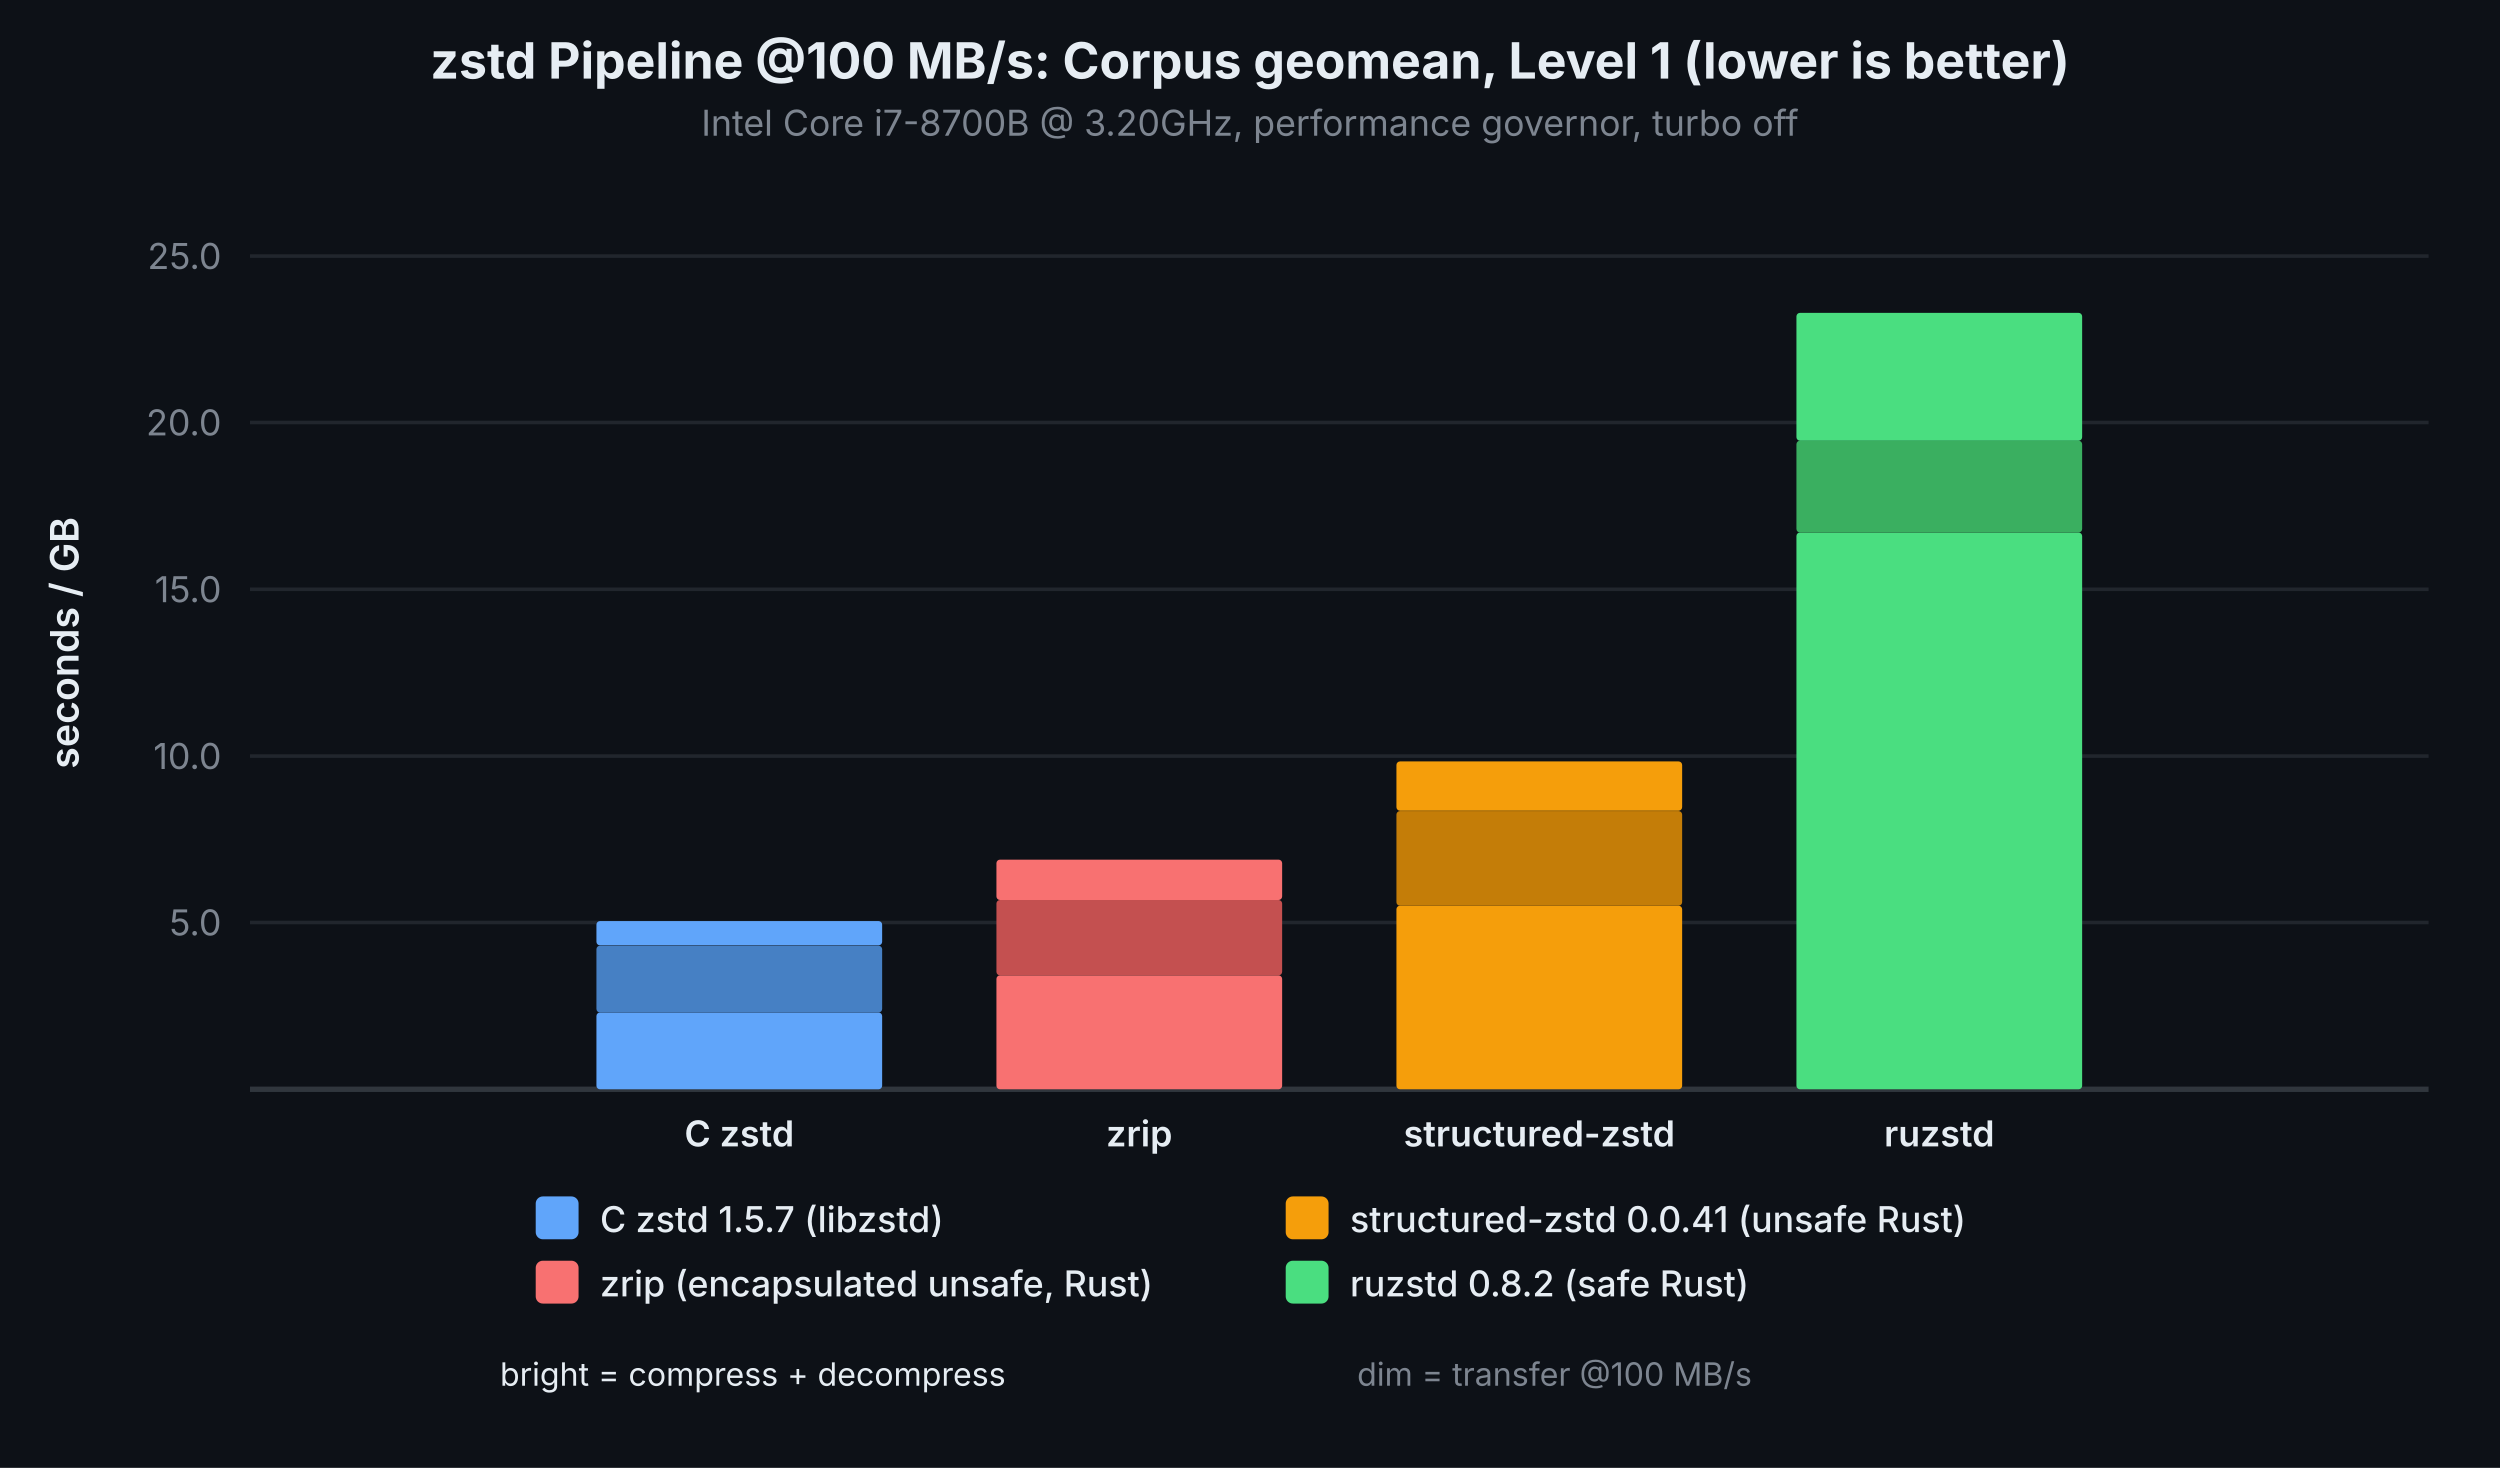
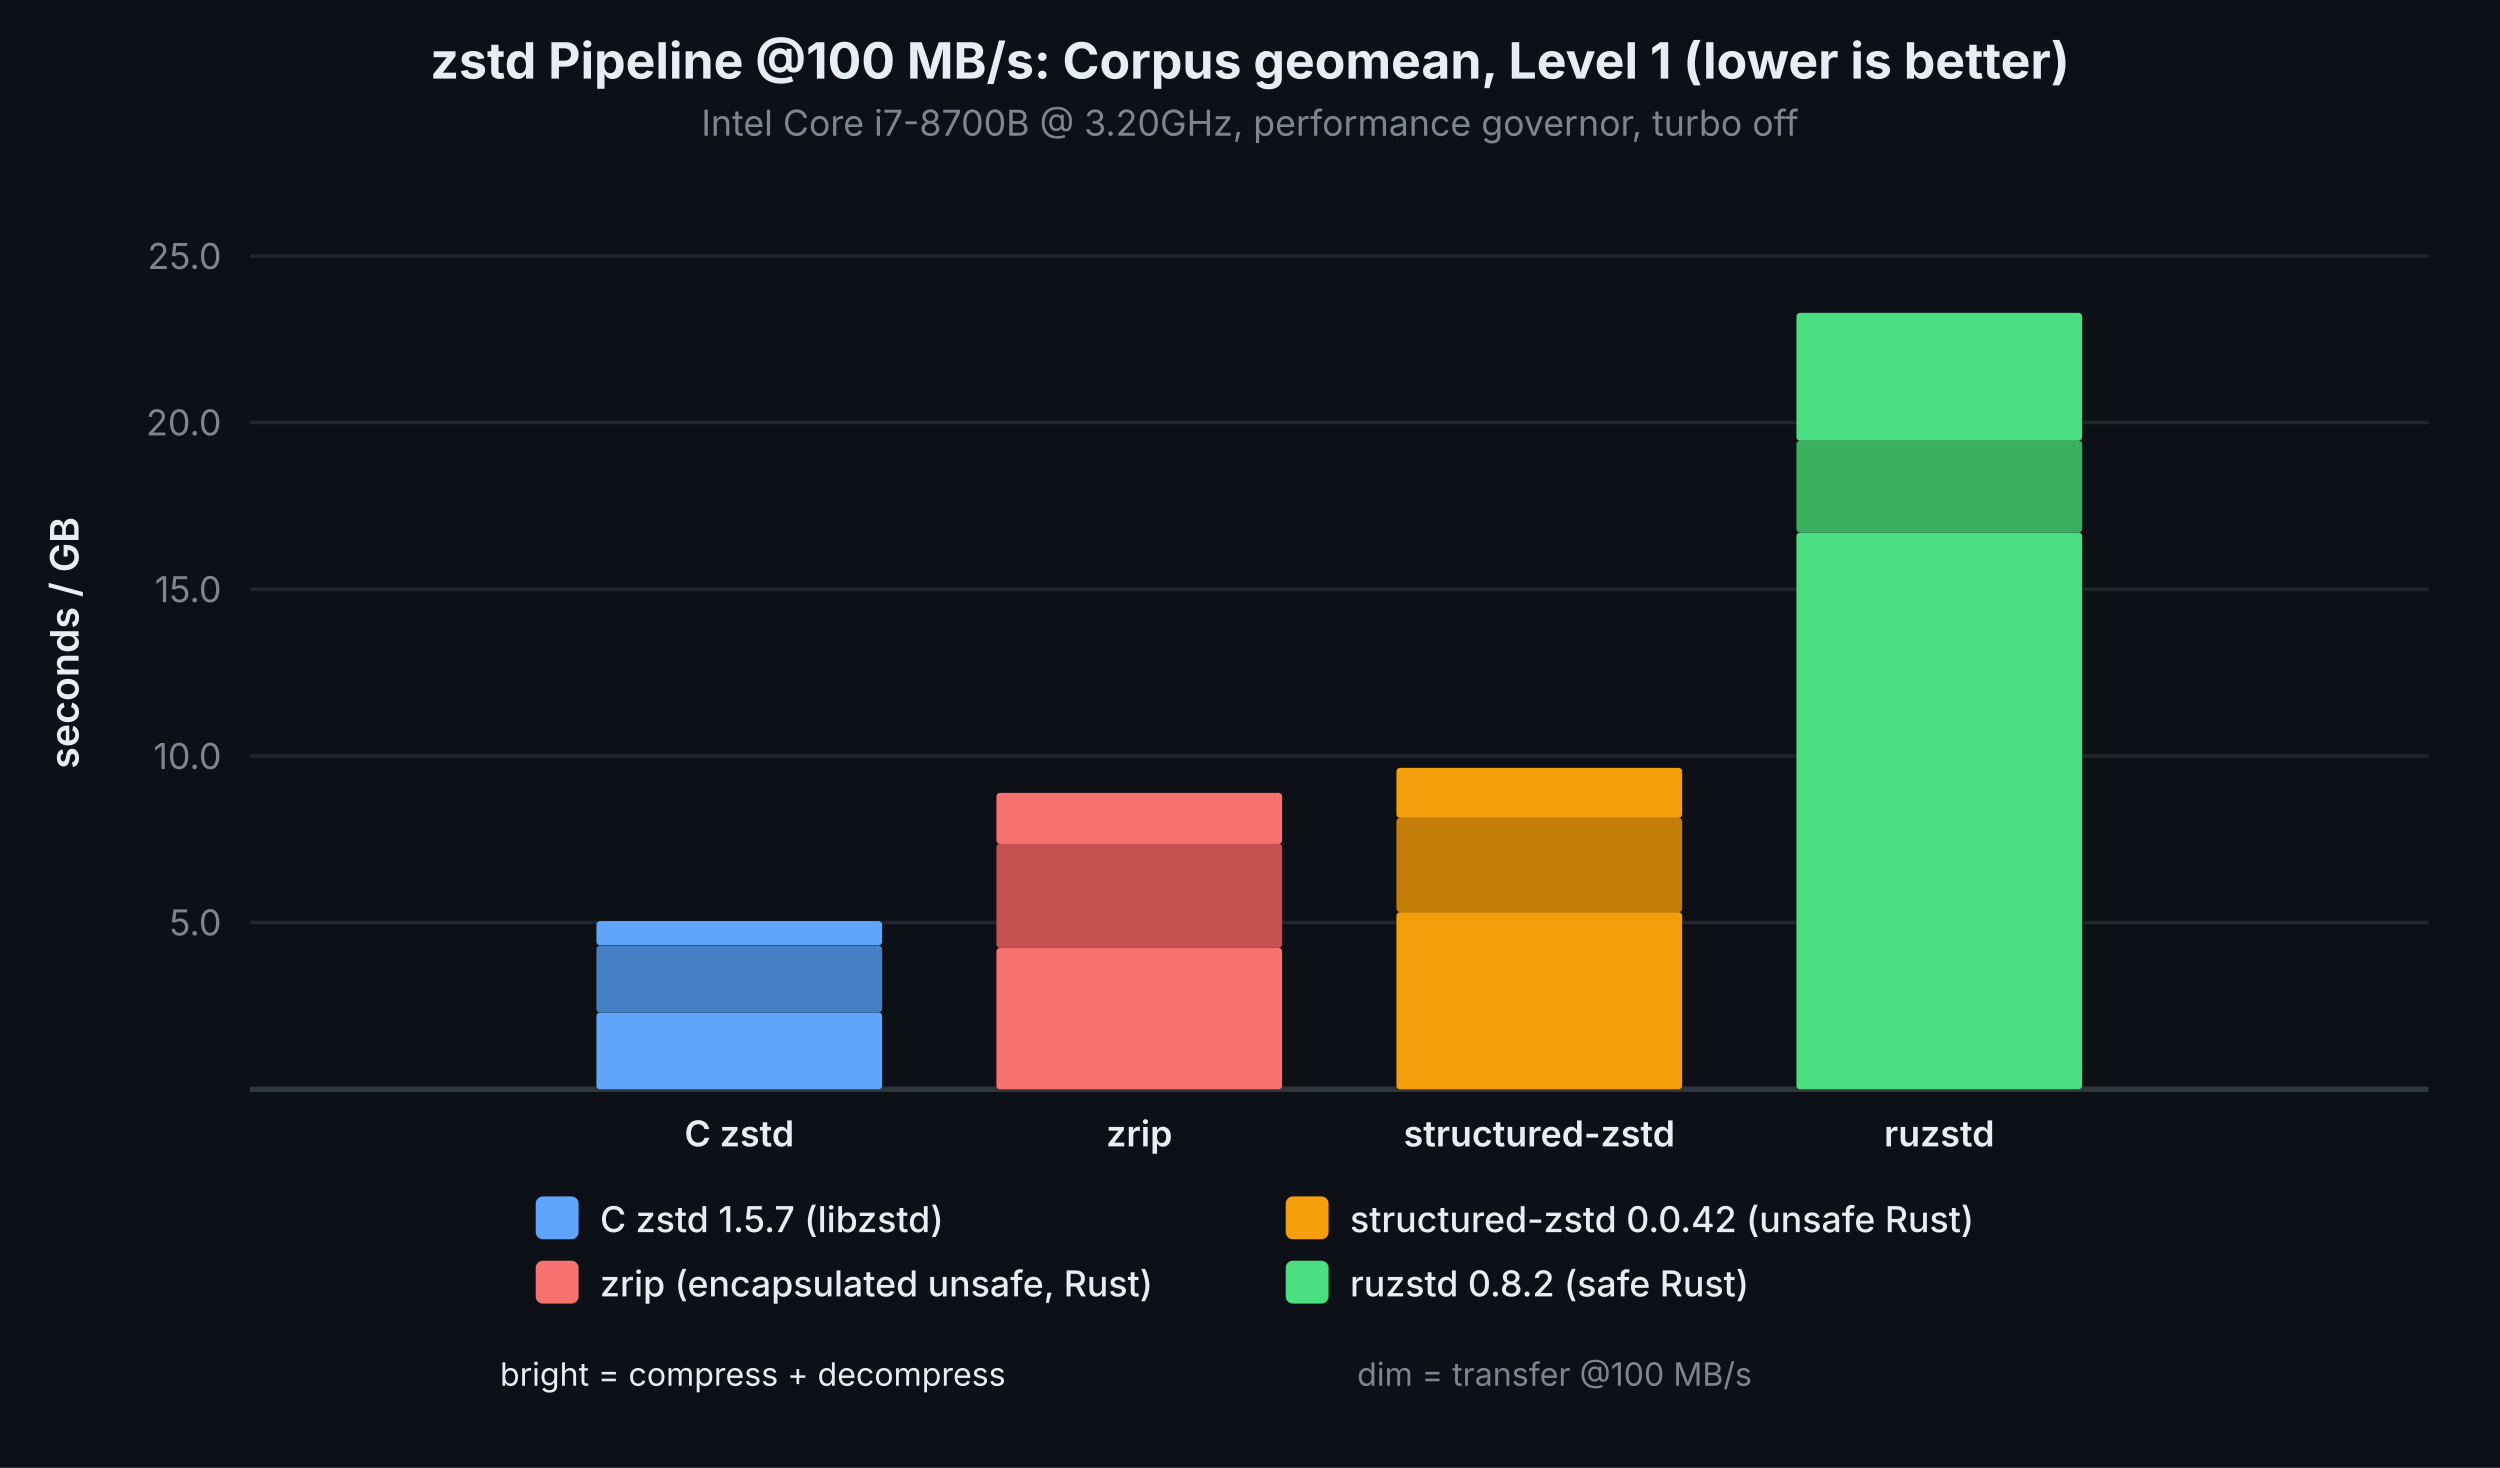
<svg xmlns="http://www.w3.org/2000/svg" viewBox="0 0 700 411" font-family="system-ui, -apple-system, sans-serif">
  <rect width="700" height="411" fill="#0d1117" />
  <text x="350.0" y="22" text-anchor="middle" fill="#e6edf3" font-size="14" font-weight="700">zstd Pipeline @100 MB/s: Corpus geomean, Level 1 (lower is better)</text>
  <text x="350.0" y="38" text-anchor="middle" fill="#7d8590" font-size="10">Intel Core i7-8700B @ 3.20GHz, performance governor, turbo off</text>
  <text x="22" y="180.0" text-anchor="middle" fill="#e6edf3" font-size="11" font-weight="600" transform="rotate(-90,22,180.0)">seconds / GB</text>
  <line x1="70" y1="258.3" x2="680" y2="258.3" stroke="#21262d" stroke-width="1" />
  <text x="62" y="258.3" text-anchor="end" dominant-baseline="middle" fill="#7d8590" font-size="10">5.0</text>
  <line x1="70" y1="211.7" x2="680" y2="211.7" stroke="#21262d" stroke-width="1" />
  <text x="62" y="211.7" text-anchor="end" dominant-baseline="middle" fill="#7d8590" font-size="10">10.0</text>
  <line x1="70" y1="165.0" x2="680" y2="165.0" stroke="#21262d" stroke-width="1" />
  <text x="62" y="165.0" text-anchor="end" dominant-baseline="middle" fill="#7d8590" font-size="10">15.0</text>
  <line x1="70" y1="118.3" x2="680" y2="118.3" stroke="#21262d" stroke-width="1" />
  <text x="62" y="118.3" text-anchor="end" dominant-baseline="middle" fill="#7d8590" font-size="10">20.0</text>
  <line x1="70" y1="71.7" x2="680" y2="71.7" stroke="#21262d" stroke-width="1" />
  <text x="62" y="71.7" text-anchor="end" dominant-baseline="middle" fill="#7d8590" font-size="10">25.0</text>
  <line x1="70" y1="305" x2="680" y2="305" stroke="#30363d" stroke-width="1.5" />
  <rect x="167.0" y="283.5" width="80.0" height="21.5" fill="#60a5fa" rx="1" />
  <rect x="167.0" y="264.8" width="80.0" height="18.7" fill="#4680c4" rx="1" />
  <rect x="167.0" y="257.9" width="80.0" height="6.8" fill="#60a5fa" rx="1" />
  <text x="207.0" y="321" text-anchor="middle" fill="#e6edf3" font-size="10" font-weight="600">C zstd</text>
-   <rect x="279.0" y="273.1" width="80.0" height="31.9" fill="#f87171" rx="1" />
-   <rect x="279.0" y="252.0" width="80.0" height="21.1" fill="#c45050" rx="1" />
-   <rect x="279.0" y="240.7" width="80.0" height="11.3" fill="#f87171" rx="1" />
+   <rect x="279.0" y="265.4" width="80.0" height="39.6" fill="#f87171" rx="1" />
+   <rect x="279.0" y="236.2" width="80.0" height="29.2" fill="#c45050" rx="1" />
+   <rect x="279.0" y="222.0" width="80.0" height="14.3" fill="#f87171" rx="1" />
  <text x="319.0" y="321" text-anchor="middle" fill="#e6edf3" font-size="10" font-weight="600">zrip</text>
-   <rect x="391.0" y="253.6" width="80.0" height="51.4" fill="#f59e0b" rx="1" />
-   <rect x="391.0" y="227.1" width="80.0" height="26.5" fill="#c47d08" rx="1" />
-   <rect x="391.0" y="213.2" width="80.0" height="13.8" fill="#f59e0b" rx="1" />
+   <rect x="391.0" y="255.4" width="80.0" height="49.6" fill="#f59e0b" rx="1" />
+   <rect x="391.0" y="229.0" width="80.0" height="26.4" fill="#c47d08" rx="1" />
+   <rect x="391.0" y="215.0" width="80.0" height="14.0" fill="#f59e0b" rx="1" />
  <text x="431.0" y="321" text-anchor="middle" fill="#e6edf3" font-size="10" font-weight="600">structured-zstd</text>
  <rect x="503.0" y="149.1" width="80.0" height="155.9" fill="#4ade80" rx="1" />
  <rect x="503.0" y="123.4" width="80.0" height="25.7" fill="#3aaf60" rx="1" />
  <rect x="503.0" y="87.6" width="80.0" height="35.8" fill="#4ade80" rx="1" />
  <text x="543.0" y="321" text-anchor="middle" fill="#e6edf3" font-size="10" font-weight="600">ruzstd</text>
  <rect x="150" y="335" width="12" height="12" fill="#60a5fa" rx="2" />
  <text x="168" y="345" fill="#e6edf3" font-size="10" font-weight="500">C zstd 1.5.7 (libzstd)</text>
  <rect x="150" y="353" width="12" height="12" fill="#f87171" rx="2" />
  <text x="168" y="363" fill="#e6edf3" font-size="10" font-weight="500">zrip (encapsulated unsafe, Rust)</text>
  <rect x="360" y="335" width="12" height="12" fill="#f59e0b" rx="2" />
-   <text x="378" y="345" fill="#e6edf3" font-size="10" font-weight="500">structured-zstd 0.0.41 (unsafe Rust)</text>
+   <text x="378" y="345" fill="#e6edf3" font-size="10" font-weight="500">structured-zstd 0.0.42 (unsafe Rust)</text>
  <rect x="360" y="353" width="12" height="12" fill="#4ade80" rx="2" />
  <text x="378" y="363" fill="#e6edf3" font-size="10" font-weight="500">ruzstd 0.8.2 (safe Rust)</text>
  <text x="140" y="388" fill="#e6edf3" font-size="9">bright = compress + decompress</text>
  <text x="380" y="388" fill="#7d8590" font-size="9">dim = transfer @100 MB/s</text>
</svg>
